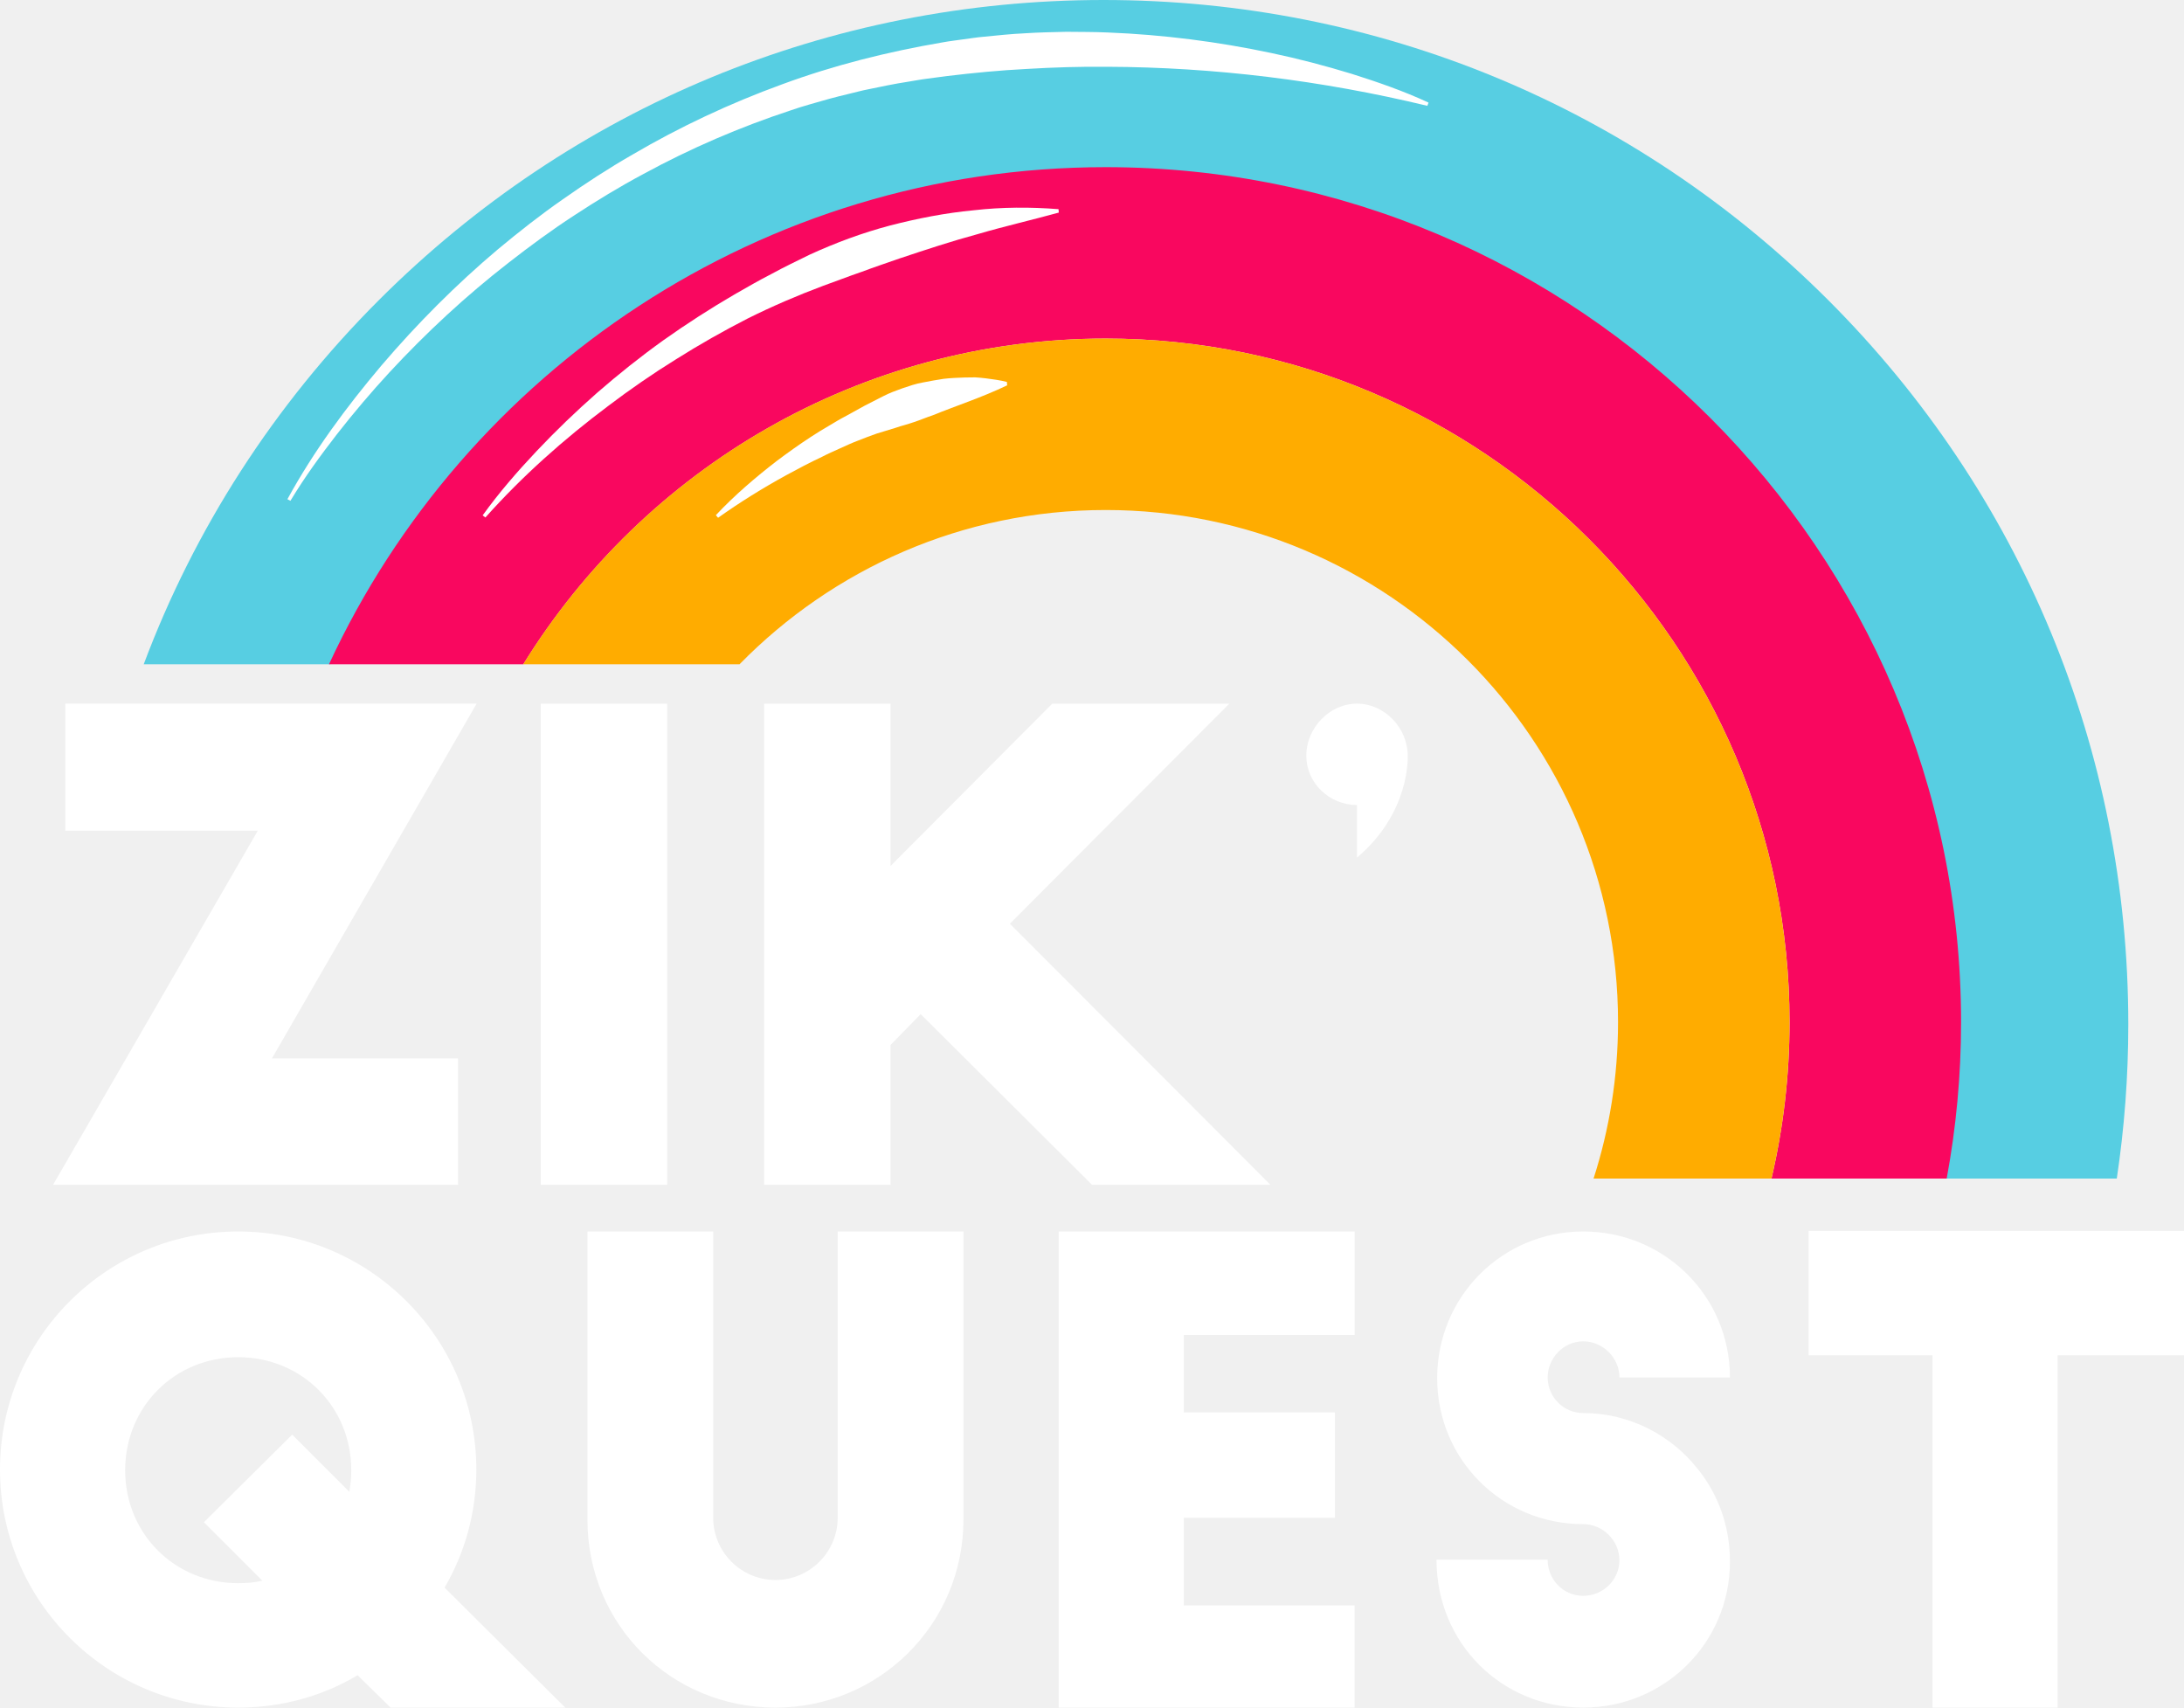
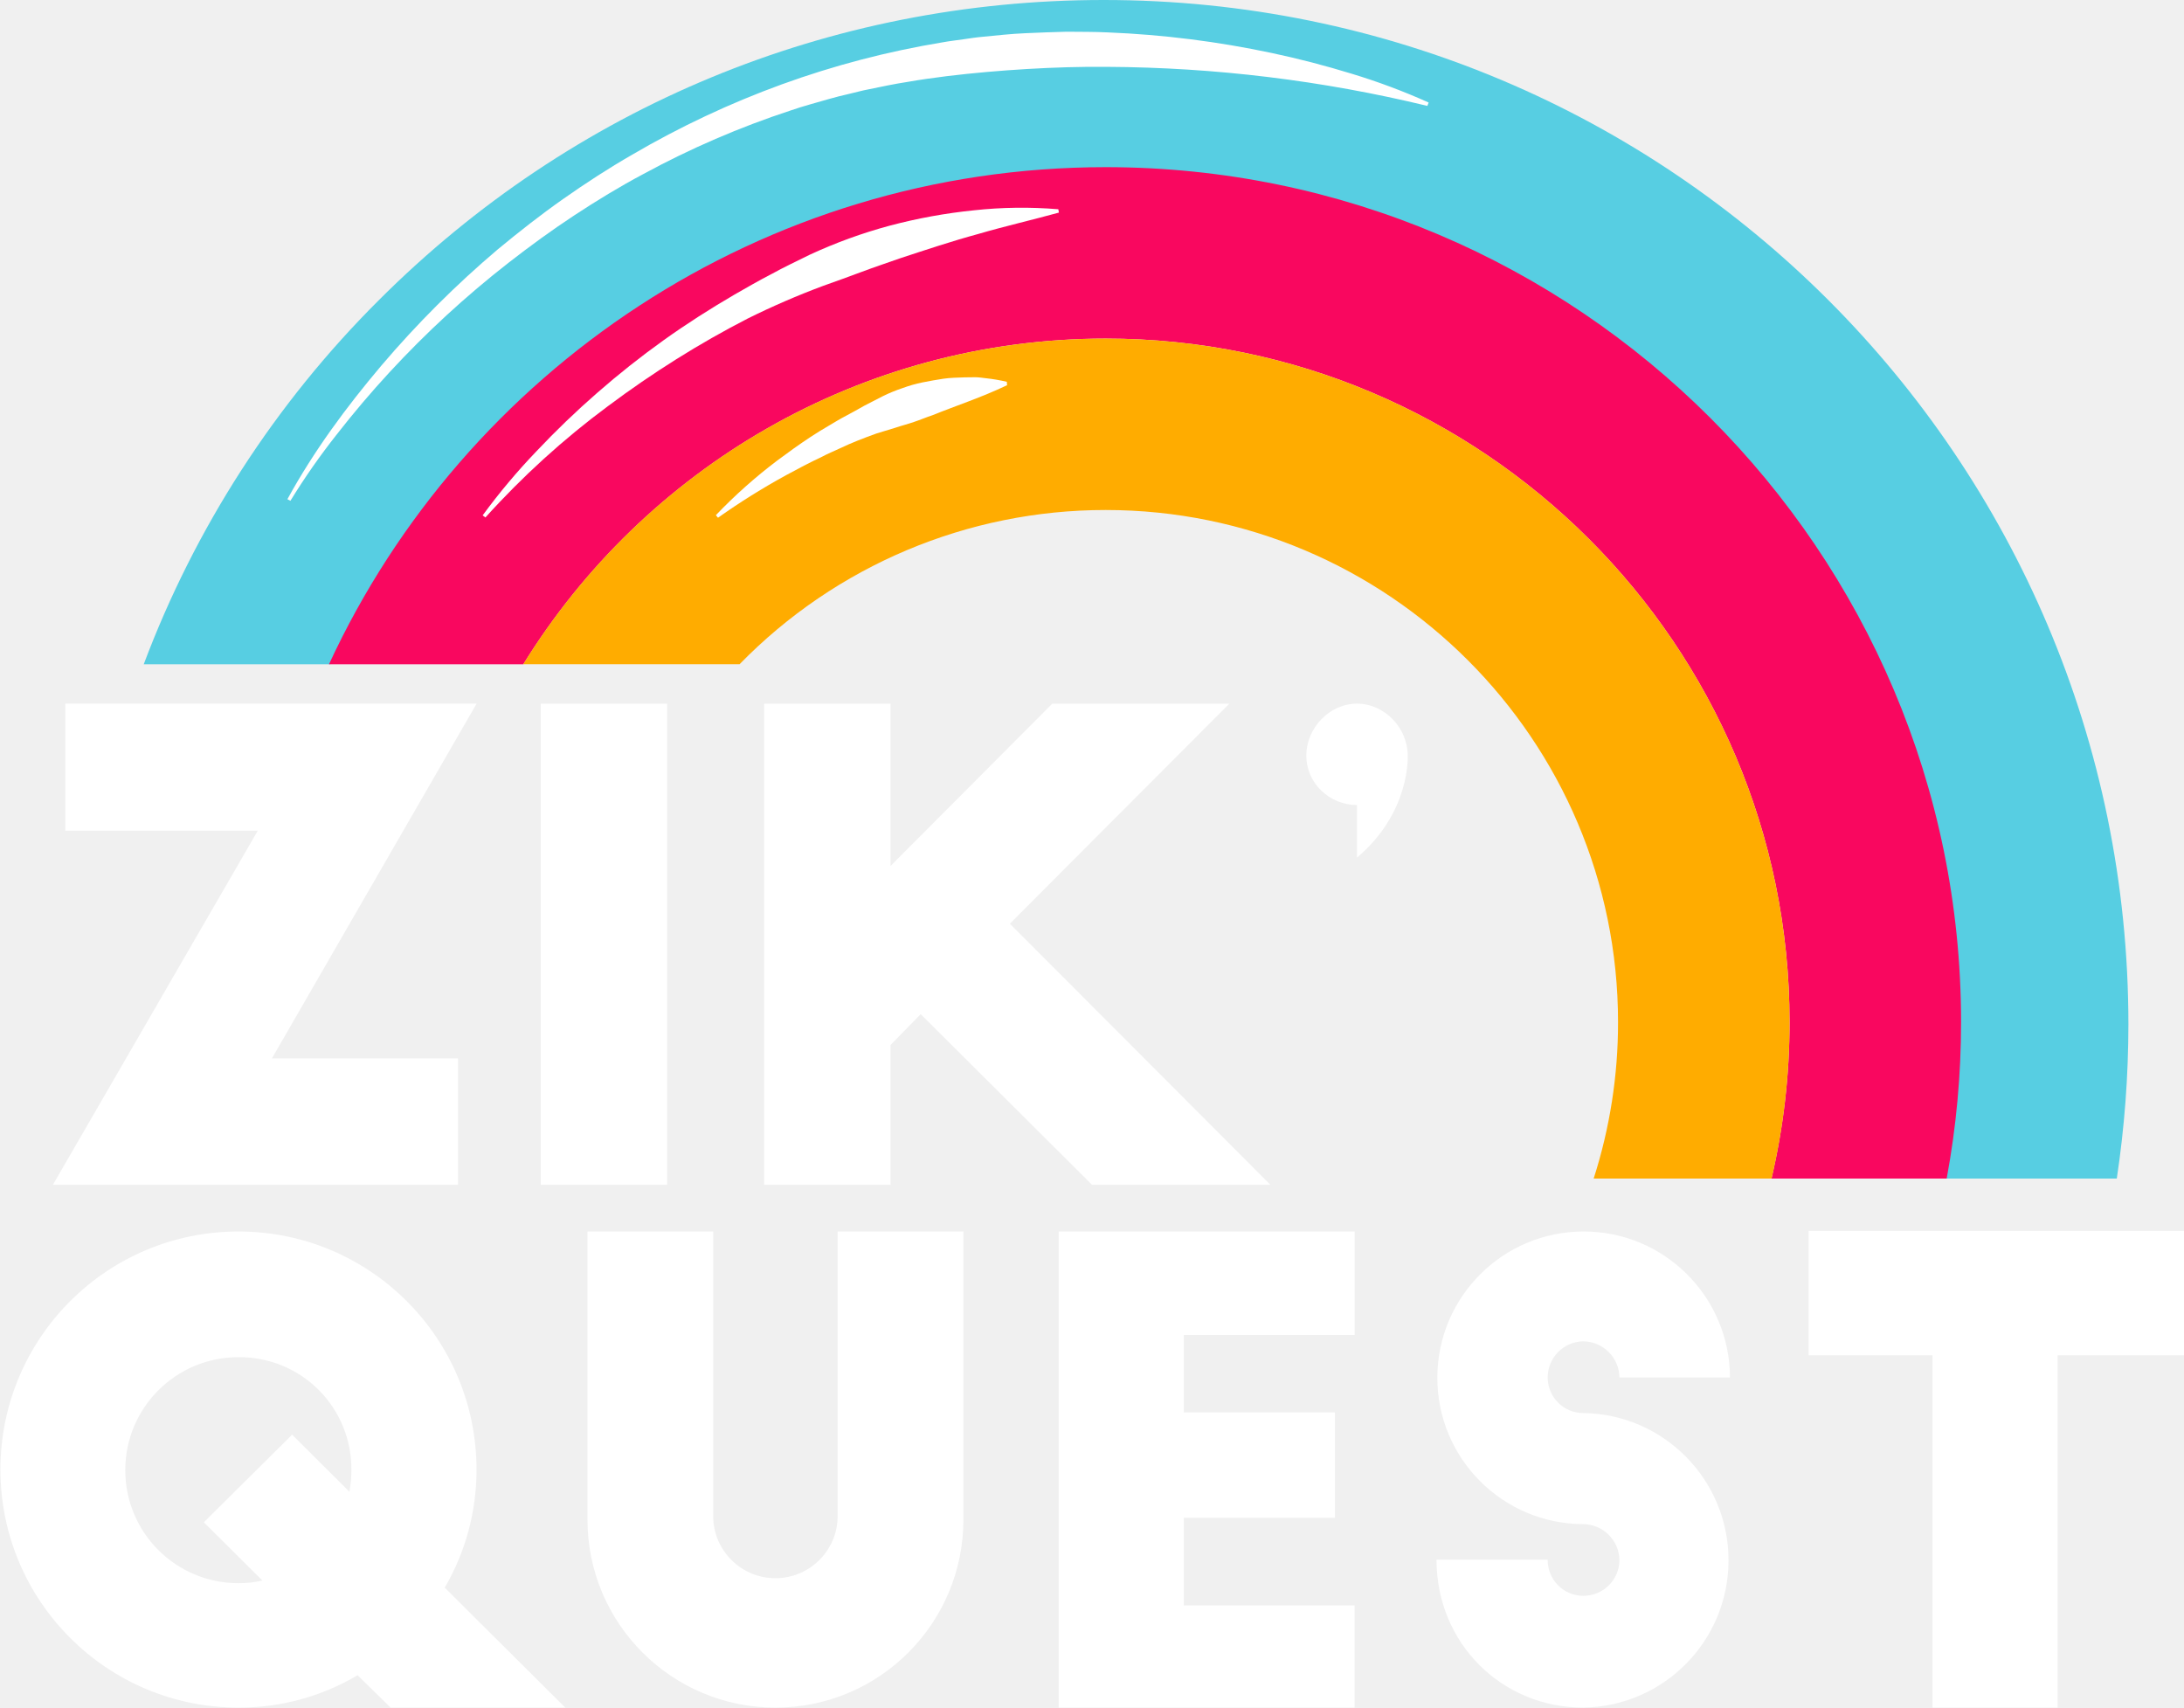
- <svg xmlns="http://www.w3.org/2000/svg" width="825" height="645" viewBox="0 0 825 645" fill="none">
-   <path d="M102.725 399.774H173.019V447.504H20.061L97.385 313.762H24.668V265.784H180.049L102.725 399.774Z" fill="white" />
-   <path d="M204.28 265.796H252.033V447.516H204.28V265.796Z" fill="white" />
-   <path d="M464.382 265.796L381.482 348.904L479.894 447.516H412.506L347.788 383.065L336.399 394.697V447.516H288.646V265.796H336.399V327.093L397.49 265.796H464.382Z" fill="white" />
-   <path d="M512.608 304.067C502.188 304.067 493.457 295.825 493.457 285.41C493.457 274.995 502.188 265.784 512.608 265.784C523.028 265.784 531.759 274.995 531.759 285.41C531.759 285.41 532.964 306.736 512.608 323.929V304.067Z" fill="white" />
-   <path d="M147.548 645L135.072 632.766C121.876 640.678 106.281 645 89.977 645C40.298 645 0 604.721 0 555.079C0 505.436 40.298 465.158 89.965 465.158C139.621 465.158 179.931 505.436 179.931 555.079C179.931 571.386 175.607 586.489 167.939 599.679L213.519 645H147.548ZM89.965 598.002C93.084 598.002 96.203 597.766 99.086 597.046L77.017 574.988L110.369 541.901L131.965 563.475C132.438 560.841 132.686 558.196 132.686 555.327C132.686 531.344 113.972 512.639 89.989 512.639C65.994 512.639 47.281 531.344 47.281 555.327C47.257 579.298 65.971 598.002 89.965 598.002Z" fill="white" />
-   <path d="M269.412 573.299C269.412 586.253 279.962 596.798 292.922 596.798C305.871 596.798 316.432 586.253 316.432 573.299V465.158H363.937V574.02C363.937 613.578 332.027 645 292.922 645C253.333 645 221.907 613.59 221.907 574.02V465.158H269.412V573.299Z" fill="white" />
-   <path d="M399.912 465.158H511.71V504.244H447.169V533.493H504.267V573.299H447.169V606.386H511.698V644.988H399.912V465.158Z" fill="white" />
-   <path d="M611.741 520.315C611.741 512.887 605.503 506.652 598.072 506.652C590.641 506.652 584.639 512.887 584.639 520.315C584.639 527.742 590.629 533.741 598.06 533.741C615.569 533.741 631.412 542.137 641.489 555.079C649.169 564.667 653.481 576.665 653.481 589.843C653.481 620.533 628.765 644.988 598.06 644.988C567.355 644.988 542.64 620.769 542.64 589.123H584.627C584.627 596.798 590.629 602.785 598.06 602.785C605.491 602.785 611.729 596.786 611.729 589.359C611.729 581.931 605.491 575.696 598.06 575.696C567.355 575.696 542.888 551.241 542.888 520.551C542.888 489.861 567.355 465.158 598.06 465.158C628.765 465.158 653.481 489.613 653.481 520.303H611.741V520.315Z" fill="white" />
-   <path d="M683.217 464.921H825V511.919H777.259V645H730.002V511.919H683.217V464.921Z" fill="white" />
-   <path d="M416.866 64.757C594.587 64.757 739.17 209.269 739.17 386.903C739.17 406.8 737.339 426.273 733.877 445.178H799.611C802.482 426.06 803.959 406.588 803.959 386.903C803.959 283.556 763.696 186.396 690.578 113.326C617.46 40.243 520.264 0 416.866 0C313.467 0 216.26 40.243 143.153 113.326C103.422 153.037 73.426 199.858 54.287 250.917H124.735C176.115 141.064 287.736 64.757 416.866 64.757Z" fill="#57CEE2" />
-   <path d="M417.669 127.885C560.113 127.885 675.999 243.714 675.999 386.088C675.999 406.411 673.624 426.19 669.17 445.178H735.354C738.91 426.013 740.788 406.269 740.788 386.088C740.788 208.017 595.839 63.14 417.681 63.14C287.771 63.14 175.548 140.166 124.274 250.917H197.676C243.196 177.162 324.785 127.885 417.669 127.885Z" fill="#F9075F" />
-   <path d="M417.669 192.643C524.387 192.643 611.21 279.423 611.21 386.088C611.21 406.682 607.961 426.544 601.959 445.178H669.159C673.624 426.19 675.987 406.411 675.987 386.088C675.987 243.714 560.101 127.885 417.657 127.885C324.762 127.885 243.173 177.15 197.652 250.917H279.348C314.531 214.984 363.536 192.643 417.669 192.643Z" fill="#FFAC00" />
-   <path d="M108.573 188.557C118.485 170.431 130.795 153.769 144.134 138.005C157.543 122.3 172.181 107.587 188.023 94.219C195.986 87.595 204.138 81.171 212.668 75.243C221.151 69.268 229.87 63.6 238.884 58.416C256.83 47.895 275.744 39.027 295.356 31.883C314.967 24.632 335.335 19.555 355.963 16.024C358.538 15.54 361.137 15.257 363.725 14.879C366.324 14.56 368.899 14.099 371.51 13.887C376.72 13.379 381.919 12.812 387.141 12.576C392.363 12.222 397.584 12.139 402.806 12.009C408.028 12.068 413.25 12.033 418.472 12.269C439.336 13.096 460.07 15.741 480.402 20.062C490.574 22.2 500.616 24.845 510.529 27.868C520.417 30.985 530.211 34.386 539.627 38.755L539.178 39.971C499.27 30.348 458.64 25.376 418.2 25.223C408.087 25.128 397.998 25.435 387.92 26.038C377.843 26.545 367.801 27.514 357.794 28.718L350.292 29.71C347.787 30.017 345.318 30.513 342.825 30.903C337.828 31.658 332.901 32.721 327.951 33.737C325.47 34.197 323.048 34.906 320.579 35.472C318.134 36.098 315.665 36.63 313.243 37.327C308.411 38.755 303.496 39.995 298.735 41.672C279.537 47.989 260.823 56.031 243.007 65.749C234.052 70.532 225.356 75.81 216.862 81.395C208.332 86.934 200.133 92.98 192.111 99.238C176.02 111.731 161.004 125.654 147.123 140.638C140.188 148.149 133.572 155.954 127.275 164.019C121.013 172.096 114.964 180.409 109.707 189.159L108.573 188.557Z" fill="white" />
-   <path d="M182.317 194.674C188.508 186.065 195.443 178.083 202.709 170.384C209.975 162.685 217.63 155.34 225.605 148.326C233.615 141.359 241.944 134.722 250.592 128.523C259.275 122.359 268.254 116.585 277.481 111.2C282.124 108.555 286.743 105.863 291.516 103.43C296.207 100.844 301.062 98.565 305.882 96.18C315.641 91.704 325.754 87.949 336.151 85.198C346.559 82.505 357.133 80.439 367.813 79.424C378.457 78.207 389.22 78.16 399.853 79.01L399.959 80.297C389.669 83.143 379.497 85.446 369.514 88.374C359.495 91.09 349.678 94.326 339.919 97.585C335.064 99.285 330.184 100.915 325.376 102.722C320.509 104.375 315.724 106.264 310.868 107.988C301.216 111.601 291.705 115.687 282.443 120.304C273.228 125.028 264.202 130.141 255.412 135.679C246.575 141.146 238.01 147.074 229.704 153.368C213.034 165.861 197.298 179.842 183.357 195.465L182.317 194.674Z" fill="white" />
-   <path d="M270.416 194.591C277.481 187.057 285.337 180.35 293.536 174.021C297.683 170.927 301.901 167.892 306.26 165.058C308.422 163.606 310.667 162.283 312.9 160.961C315.145 159.626 317.366 158.257 319.693 157.064C321.997 155.824 324.277 154.537 326.581 153.262L333.622 149.66C335.973 148.444 338.466 147.535 340.947 146.649C343.452 145.799 345.956 144.937 348.579 144.476C351.19 143.968 353.801 143.484 356.424 143.095C359.07 142.776 361.752 142.681 364.41 142.587C365.745 142.551 367.068 142.528 368.391 142.54C369.726 142.599 371.073 142.764 372.408 142.906C375.09 143.26 377.725 143.591 380.347 144.264L380.454 145.551C370.683 150.215 361.421 153.167 352.241 156.899C349.914 157.654 347.657 158.646 345.318 159.414C344.16 159.815 342.979 160.17 341.798 160.524C340.604 160.831 339.435 161.209 338.265 161.61L331.141 163.783C328.79 164.586 326.475 165.507 324.147 166.416C321.808 167.29 319.551 168.353 317.271 169.38C314.991 170.407 312.699 171.411 310.478 172.568C305.93 174.706 301.476 177.044 297.045 179.465C288.196 184.318 279.548 189.679 271.255 195.571L270.416 194.591Z" fill="white" />
+ <svg xmlns="http://www.w3.org/2000/svg" viewBox="0 0 825 645">
+   <g id="Calque_2" data-name="Calque 2">
+     <g id="Calque_1-2" data-name="Calque 1">
+       <path d="M102.72,399.77H173V447.5h-153L97.38,313.76H24.67v-48H180.05Z" fill="#fff" />
+       <path d="M204.28,265.8H252V447.52H204.28Z" fill="#fff" />
+       <path d="M464.38,265.8l-82.9,83.1,98.41,98.62H412.51l-64.72-64.45L336.4,394.7v52.82H288.65V265.8H336.4v61.29l61.09-61.29Z" fill="#fff" />
+       <path d="M512.61,304.07c-10.42,0-19.15-8.24-19.15-18.66s8.73-19.63,19.15-19.63,19.15,9.21,19.15,19.63c0,0,1.2,21.33-19.15,38.52Z" fill="#fff" />
+       <path d="M147.55,645l-12.48-12.23A87.68,87.68,0,0,1,90,645a89.92,89.92,0,1,1,90-89.92,88,88,0,0,1-12,44.6L213.52,645ZM90,598a38.06,38.06,0,0,0,9.12-1L77,575l33.35-33.09L132,563.47a44.65,44.65,0,0,0,.73-8.14A42.19,42.19,0,0,0,90,512.64,42.68,42.68,0,1,0,90,598Z" fill="#fff" />
+       <path d="M269.41,573.3a23.51,23.51,0,0,0,47,0V465.16h47.51V574a71,71,0,0,1-142,0V465.16h47.5Z" fill="#fff" />
+       <path d="M399.91,465.16h111.8v39.08H447.17v29.25h57.1V573.3h-57.1v33.09H511.7V645H399.91Z" fill="#fff" />
+       <path d="M611.74,520.32a13.83,13.83,0,0,0-13.67-13.67,13.62,13.62,0,0,0-13.43,13.67,13.4,13.4,0,0,0,13.42,13.42,55.63,55.63,0,0,1,0,111.25c-30.71,0-55.42-24.22-55.42-55.87h42a13.45,13.45,0,0,0,13.43,13.66,13.61,13.61,0,0,0,13.67-13.42,13.82,13.82,0,0,0-13.67-13.66,55.27,55.27,0,1,1,55.42-55.4H611.74Z" fill="#fff" />
+       <path d="M683.22,464.92H825v47H777.26V645H730V511.92H683.22Z" fill="#fff" />
+       <path d="M416.87,64.76c177.72,0,322.3,144.51,322.3,322.14a323.53,323.53,0,0,1-5.29,58.28h65.73A392.52,392.52,0,0,0,804,386.9,387,387,0,0,0,416.87,0C313.47,0,216.26,40.24,143.15,113.33A385.65,385.65,0,0,0,54.29,250.92h70.45C176.12,141.06,287.74,64.76,416.87,64.76Z" fill="#57cee2" />
+       <path d="M417.67,127.89C560.11,127.89,676,243.71,676,386.09a258.73,258.73,0,0,1-6.83,59.09h66.18a323.33,323.33,0,0,0,5.44-59.09C740.79,208,595.84,63.14,417.68,63.14c-129.91,0-242.13,77-293.41,187.78h73.41C243.2,177.16,324.79,127.89,417.67,127.89Z" fill="#f9075f" />
+       <path d="M417.67,192.64c106.72,0,193.54,86.78,193.54,193.45A192.55,192.55,0,0,1,602,445.18h67.2A258.17,258.17,0,0,0,676,386.09c0-142.38-115.89-258.2-258.33-258.2-92.9,0-174.49,49.26-220,123h81.7A193.06,193.06,0,0,1,417.67,192.64Z" fill="#ffac00" />
+       <path d="M108.57,188.56c9.92-18.13,22.22-34.79,35.56-50.55A380.52,380.52,0,0,1,188,94.22c8-6.62,16.12-13,24.65-19s17.2-11.64,26.21-16.82a345.92,345.92,0,0,1,56.48-26.54A339.83,339.83,0,0,1,356,16c2.58-.48,5.18-.76,7.77-1.14s5.17-.78,7.78-1c5.21-.51,10.41-1.08,15.63-1.31s10.44-.44,15.67-.57c5.22.06,10.44,0,15.66.26a368.55,368.55,0,0,1,61.93,7.79c10.17,2.14,20.22,4.78,30.13,7.81a241.22,241.22,0,0,1,29.1,10.89L539.18,40a525.45,525.45,0,0,0-121-14.75c-10.11-.09-20.2.22-30.28.82s-20.12,1.47-30.13,2.68l-7.5,1c-2.5.31-5,.8-7.46,1.19-5,.76-9.93,1.82-14.88,2.84-2.48.46-4.9,1.17-7.37,1.73s-4.91,1.16-7.34,1.86c-4.83,1.43-9.74,2.67-14.51,4.34A335.48,335.48,0,0,0,243,65.75c-9,4.78-17.65,10.06-26.15,15.65S200.13,93,192.11,99.24a374.12,374.12,0,0,0-45,41.4q-10.4,11.27-19.84,23.38a257.29,257.29,0,0,0-17.57,25.14Z" fill="#fff" />
+       <path d="M182.32,194.67a238.74,238.74,0,0,1,20.39-24.29q10.9-11.55,22.89-22c8-7,16.34-13.61,25-19.81s17.66-11.94,26.89-17.32c4.64-2.64,9.26-5.34,14-7.77,4.69-2.59,9.54-4.86,14.36-7.25a187.71,187.71,0,0,1,30.27-11,204.45,204.45,0,0,1,31.66-5.78,166.56,166.56,0,0,1,32-.41L400,80.3c-10.29,2.84-20.46,5.15-30.45,8.07-10,2.72-19.83,6-29.59,9.21-4.86,1.71-9.74,3.34-14.54,5.14s-9.66,3.54-14.51,5.27a298.47,298.47,0,0,0-28.43,12.31q-13.81,7.1-27,15.38T229.7,153.37a315.37,315.37,0,0,0-46.34,42.09Z" fill="#fff" />
+       <path d="M270.42,194.59A193.27,193.27,0,0,1,293.54,174c4.14-3.09,8.36-6.13,12.72-9,2.16-1.45,4.41-2.78,6.64-4.1s4.47-2.7,6.79-3.9,4.59-2.52,6.89-3.8l7-3.6a59.08,59.08,0,0,1,7.33-3,51.49,51.49,0,0,1,7.63-2.17c2.61-.51,5.22-1,7.84-1.38s5.33-.42,8-.51c1.33,0,2.66-.06,4-.05s2.68.22,4,.37a66.48,66.48,0,0,1,7.94,1.35l.1,1.29c-9.77,4.66-19,7.62-28.21,11.35-2.33.75-4.58,1.75-6.92,2.51-1.16.41-2.34.76-3.52,1.11s-2.37.69-3.53,1.09l-7.13,2.17c-2.35.81-4.66,1.73-7,2.64s-4.6,1.93-6.88,3-4.57,2-6.79,3.19c-4.55,2.14-9,4.47-13.43,6.89a263.6,263.6,0,0,0-25.79,16.11Z" fill="#fff" />
+     </g>
+   </g>
</svg>
